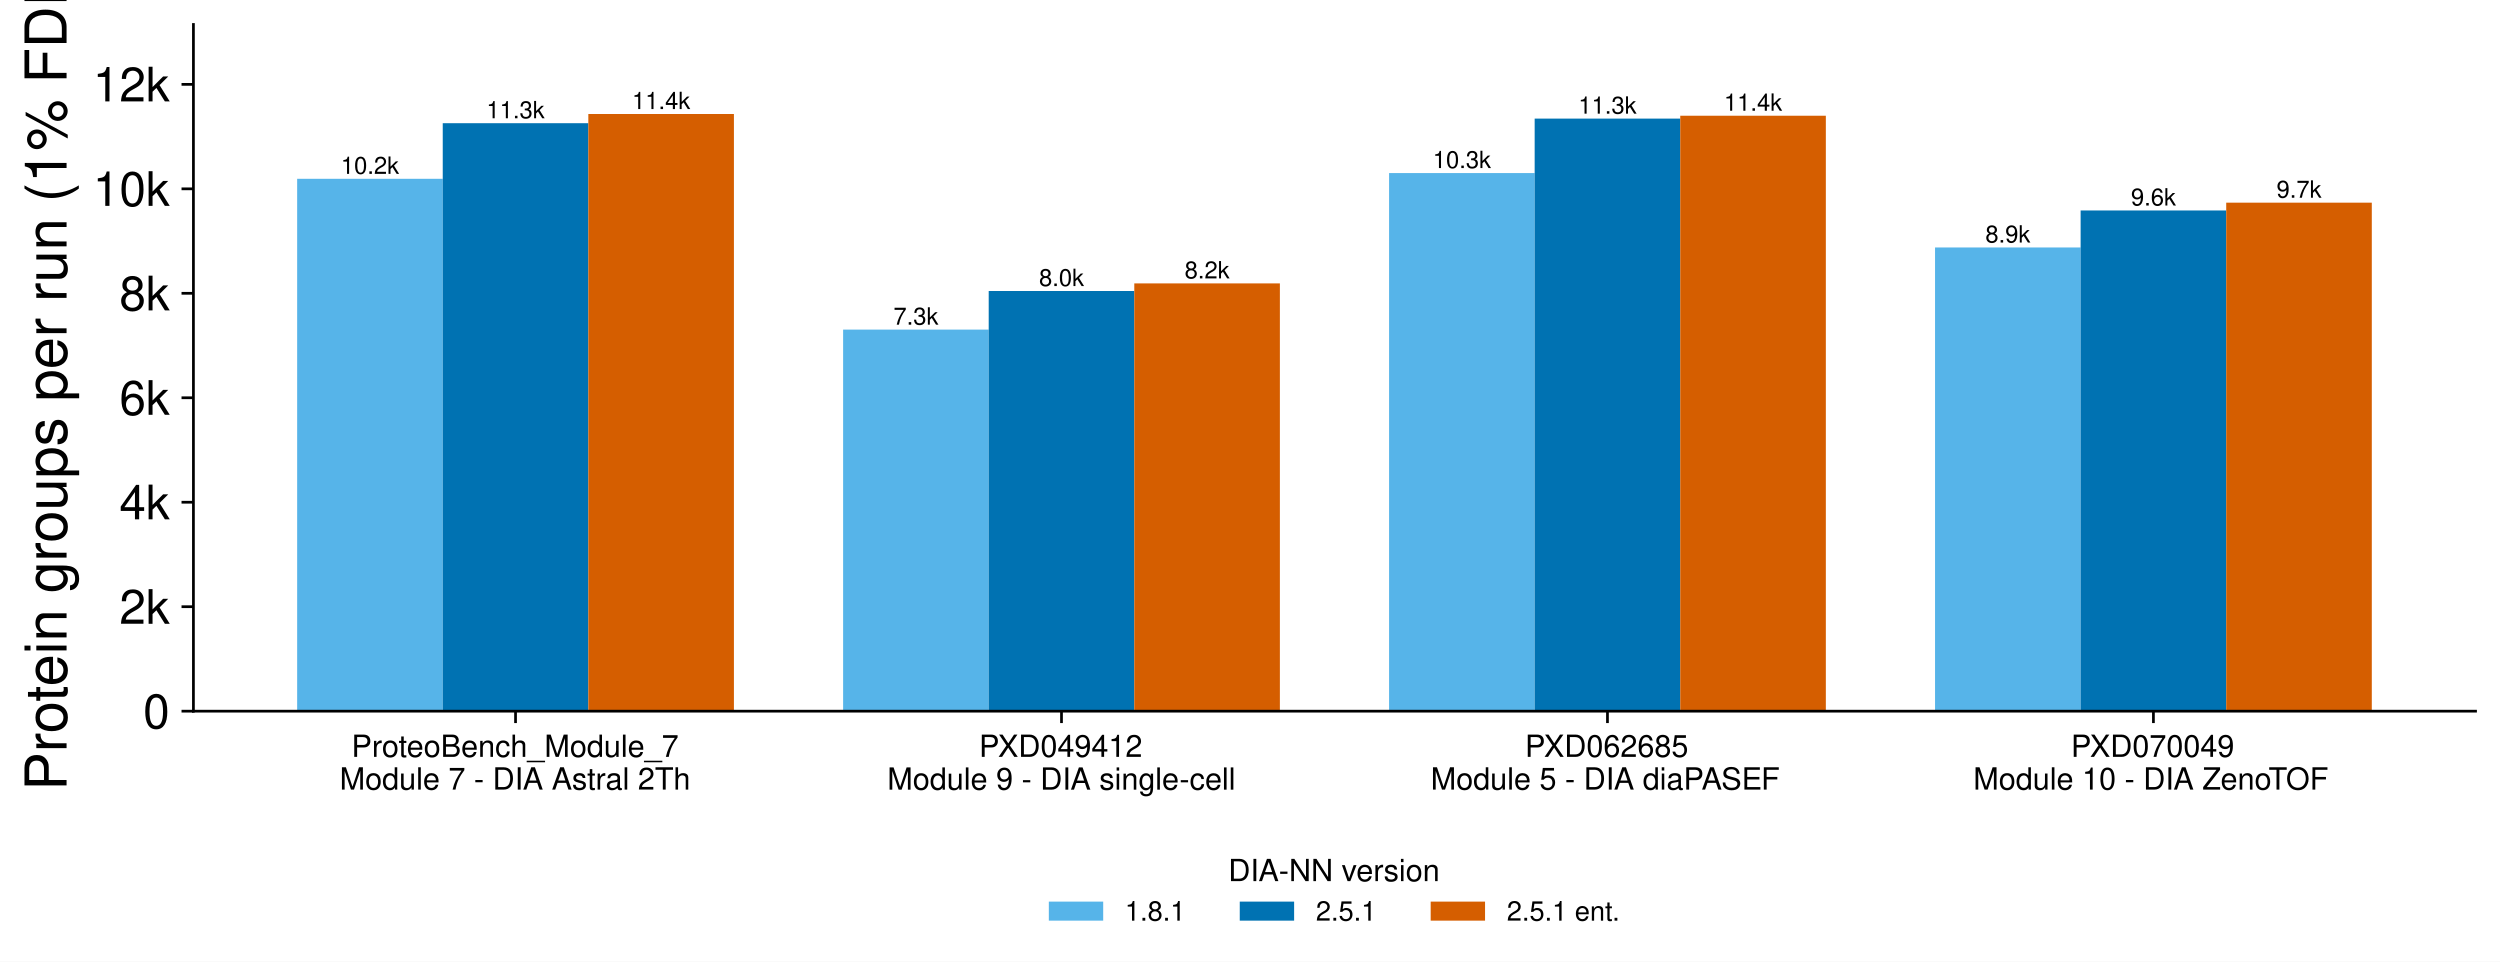
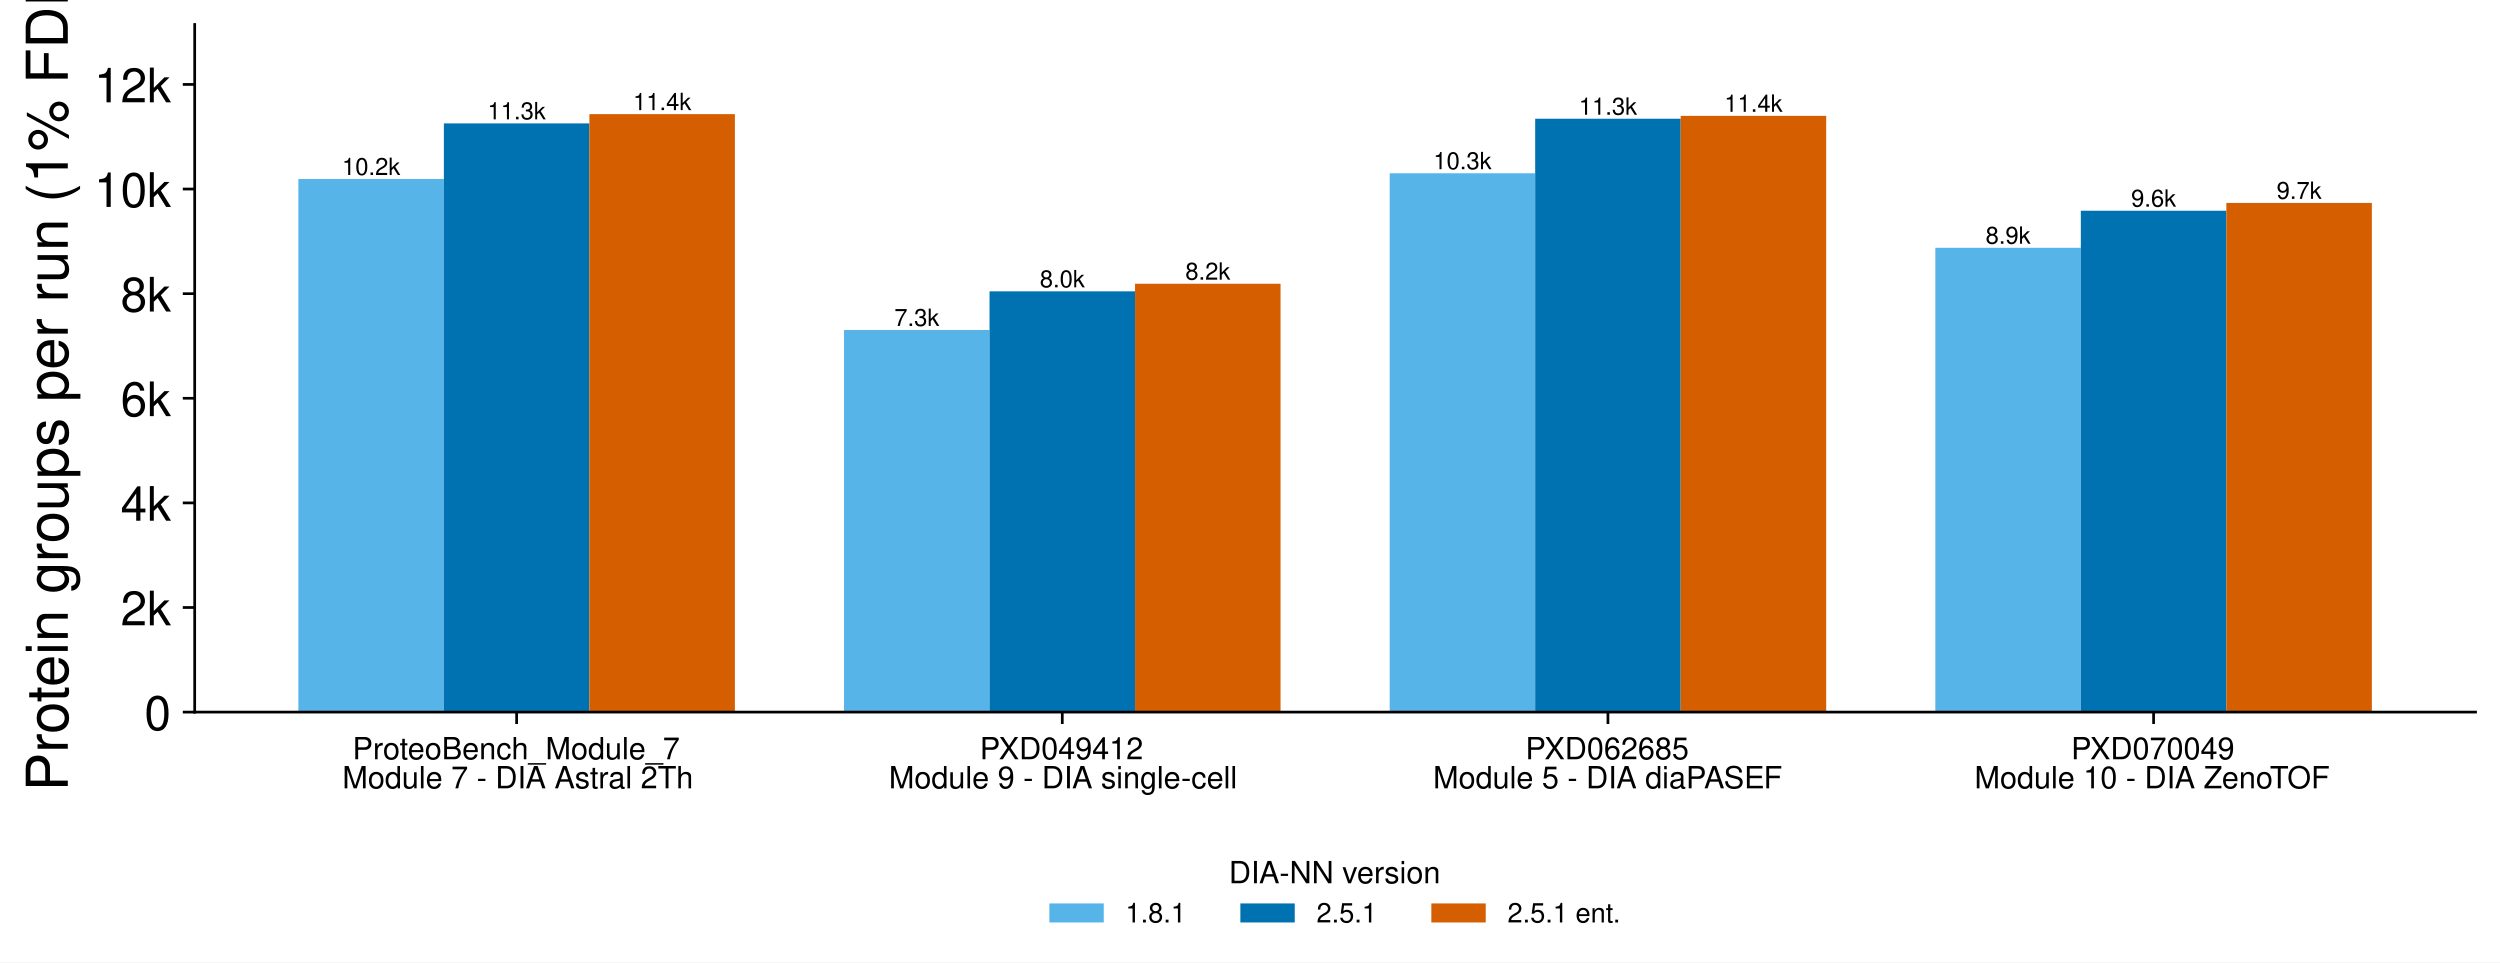
- <svg xmlns="http://www.w3.org/2000/svg" xmlns:xlink="http://www.w3.org/1999/xlink" width="735.776pt" height="283.021pt" viewBox="0 0 735.776 283.021" version="1.1">
+ <svg xmlns="http://www.w3.org/2000/svg" xmlns:xlink="http://www.w3.org/1999/xlink" width="735.532pt" height="283.159pt" viewBox="0 0 735.532 283.159" version="1.1">
  <defs>
    <style type="text/css">*{stroke-linejoin: round; stroke-linecap: butt}</style>
  </defs>
  <g id="figure_1">
    <g id="patch_1">
-       <path d="M 0 283.021  L 735.776 283.021  L 735.776 0  L 0 0  z " style="fill: #ffffff" />
+       <path d="M 0 283.159  L 735.532 283.159  L 735.532 0  L 0 0  z " style="fill: #ffffff" />
    </g>
    <g id="axes_1">
      <g id="patch_2">
-         <path d="M 56.926 209.304  L 728.576 209.304  L 728.576 7.2  L 56.926 7.2  z " style="fill: #ffffff" />
+         <path d="M 57.282 209.505  L 728.332 209.505  L 728.332 7.2  L 57.282 7.2  z " style="fill: #ffffff" />
      </g>
      <g id="patch_3">
-         <path d="M 87.455 209.304  L 130.304 209.304  L 130.304 52.624  L 87.455 52.624  z " clip-path="url(#p8451f8797b)" style="fill: #56b4e9" />
+         <path d="M 87.784 209.505  L 130.594 209.505  L 130.594 52.669  L 87.784 52.669  z " clip-path="url(#p0fb512bd03)" style="fill: #56b4e9" />
      </g>
      <g id="patch_4">
-         <path d="M 248.137 209.304  L 290.986 209.304  L 290.986 97.005  L 248.137 97.005  z " clip-path="url(#p8451f8797b)" style="fill: #56b4e9" />
+         <path d="M 248.322 209.505  L 291.133 209.505  L 291.133 97.095  L 248.322 97.095  z " clip-path="url(#p0fb512bd03)" style="fill: #56b4e9" />
      </g>
      <g id="patch_5">
-         <path d="M 408.819 209.304  L 451.668 209.304  L 451.668 50.933  L 408.819 50.933  z " clip-path="url(#p8451f8797b)" style="fill: #56b4e9" />
+         <path d="M 408.861 209.505  L 451.671 209.505  L 451.671 50.976  L 408.861 50.976  z " clip-path="url(#p0fb512bd03)" style="fill: #56b4e9" />
      </g>
      <g id="patch_6">
-         <path d="M 569.501 209.304  L 612.349 209.304  L 612.349 72.839  L 569.501 72.839  z " clip-path="url(#p8451f8797b)" style="fill: #56b4e9" />
+         <path d="M 569.399 209.505  L 612.209 209.505  L 612.209 72.904  L 569.399 72.904  z " clip-path="url(#p0fb512bd03)" style="fill: #56b4e9" />
      </g>
      <g id="patch_7">
-         <path d="M 130.304 209.304  L 173.152 209.304  L 173.152 36.267  L 130.304 36.267  z " clip-path="url(#p8451f8797b)" style="fill: #0072b2" />
+         <path d="M 130.594 209.505  L 173.405 209.505  L 173.405 36.296  L 130.594 36.296  z " clip-path="url(#p0fb512bd03)" style="fill: #0072b2" />
      </g>
      <g id="patch_8">
-         <path d="M 290.986 209.304  L 333.834 209.304  L 333.834 85.645  L 290.986 85.645  z " clip-path="url(#p8451f8797b)" style="fill: #0072b2" />
+         <path d="M 291.133 209.505  L 333.943 209.505  L 333.943 85.723  L 291.133 85.723  z " clip-path="url(#p0fb512bd03)" style="fill: #0072b2" />
      </g>
      <g id="patch_9">
-         <path d="M 451.668 209.304  L 494.516 209.304  L 494.516 34.914  L 451.668 34.914  z " clip-path="url(#p8451f8797b)" style="fill: #0072b2" />
+         <path d="M 451.671 209.505  L 494.481 209.505  L 494.481 34.942  L 451.671 34.942  z " clip-path="url(#p0fb512bd03)" style="fill: #0072b2" />
      </g>
      <g id="patch_10">
-         <path d="M 612.349 209.304  L 655.198 209.304  L 655.198 61.94  L 612.349 61.94  z " clip-path="url(#p8451f8797b)" style="fill: #0072b2" />
+         <path d="M 612.209 209.505  L 655.019 209.505  L 655.019 61.994  L 612.209 61.994  z " clip-path="url(#p0fb512bd03)" style="fill: #0072b2" />
      </g>
      <g id="patch_11">
-         <path d="M 173.152 209.304  L 216.001 209.304  L 216.001 33.561  L 173.152 33.561  z " clip-path="url(#p8451f8797b)" style="fill: #d55e00" />
+         <path d="M 173.405 209.505  L 216.215 209.505  L 216.215 33.588  L 173.405 33.588  z " clip-path="url(#p0fb512bd03)" style="fill: #d55e00" />
      </g>
      <g id="patch_12">
-         <path d="M 333.834 209.304  L 376.683 209.304  L 376.683 83.4  L 333.834 83.4  z " clip-path="url(#p8451f8797b)" style="fill: #d55e00" />
+         <path d="M 333.943 209.505  L 376.753 209.505  L 376.753 83.476  L 333.943 83.476  z " clip-path="url(#p0fb512bd03)" style="fill: #d55e00" />
      </g>
      <g id="patch_13">
-         <path d="M 494.516 209.304  L 537.365 209.304  L 537.365 34.053  L 494.516 34.053  z " clip-path="url(#p8451f8797b)" style="fill: #d55e00" />
+         <path d="M 494.481 209.505  L 537.291 209.505  L 537.291 34.08  L 494.481 34.08  z " clip-path="url(#p0fb512bd03)" style="fill: #d55e00" />
      </g>
      <g id="patch_14">
-         <path d="M 655.198 209.304  L 698.046 209.304  L 698.046 59.649  L 655.198 59.649  z " clip-path="url(#p8451f8797b)" style="fill: #d55e00" />
+         <path d="M 655.019 209.505  L 697.83 209.505  L 697.83 59.701  L 655.019 59.701  z " clip-path="url(#p0fb512bd03)" style="fill: #d55e00" />
      </g>
      <g id="matplotlib.axis_1">
        <g id="xtick_1">
          <g id="line2d_1">
            <defs>
-               <path id="me537984f8e" d="M 0 0  L 0 3.5  " style="stroke: #000000; stroke-width: 0.8" />
+               <path id="m12e3b05dff" d="M 0 0  L 0 3.5  " style="stroke: #000000; stroke-width: 0.8" />
            </defs>
            <g>
-               <use xlink:href="#me537984f8e" x="151.728" y="209.304" style="stroke: #000000; stroke-width: 0.8" />
+               <use xlink:href="#m12e3b05dff" x="151.999" y="209.505" style="stroke: #000000; stroke-width: 0.8" />
            </g>
          </g>
          <g id="text_1">
-             <text style="font-size: 9px; font-family: 'Helvetica', 'Arial', 'DejaVu Sans', sans-serif" transform="translate(103.4467 222.7601)">ProteoBench_Module_7</text>
-             <text style="font-size: 9px; font-family: 'Helvetica', 'Arial', 'DejaVu Sans', sans-serif" transform="translate(99.96134 232.3833)">Module 7 - DIA Astral 2Th</text>
+             <text style="font-size: 9px; font-family: 'Helvetica', 'Arial', 'DejaVu Sans', sans-serif" transform="translate(103.718 223.3894)">ProteoBench_Module_7</text>
+             <text style="font-size: 9px; font-family: 'Helvetica', 'Arial', 'DejaVu Sans', sans-serif" transform="translate(100.7248 231.9367)">Module 7 - DIA Astral 2Th</text>
          </g>
        </g>
        <g id="xtick_2">
          <g id="line2d_2">
            <g>
-               <use xlink:href="#me537984f8e" x="312.41" y="209.304" style="stroke: #000000; stroke-width: 0.8" />
+               <use xlink:href="#m12e3b05dff" x="312.538" y="209.505" style="stroke: #000000; stroke-width: 0.8" />
            </g>
          </g>
          <g id="text_2">
-             <text style="font-size: 9px; font-family: 'Helvetica', 'Arial', 'DejaVu Sans', sans-serif" transform="translate(288.1424 222.7601)">PXD049412</text>
-             <text style="font-size: 9px; font-family: 'Helvetica', 'Arial', 'DejaVu Sans', sans-serif" transform="translate(261.1417 232.4087)">Module 9 - DIA single-cell</text>
+             <text style="font-size: 9px; font-family: 'Helvetica', 'Arial', 'DejaVu Sans', sans-serif" transform="translate(288.2701 223.3894)">PXD049412</text>
+             <text style="font-size: 9px; font-family: 'Helvetica', 'Arial', 'DejaVu Sans', sans-serif" transform="translate(261.5155 231.9367)">Module 9 - DIA single-cell</text>
          </g>
        </g>
        <g id="xtick_3">
          <g id="line2d_3">
            <g>
-               <use xlink:href="#me537984f8e" x="473.092" y="209.304" style="stroke: #000000; stroke-width: 0.8" />
+               <use xlink:href="#m12e3b05dff" x="473.076" y="209.505" style="stroke: #000000; stroke-width: 0.8" />
            </g>
          </g>
          <g id="text_3">
-             <text style="font-size: 9px; font-family: 'Helvetica', 'Arial', 'DejaVu Sans', sans-serif" transform="translate(448.8242 222.7601)">PXD062685</text>
-             <text style="font-size: 9px; font-family: 'Helvetica', 'Arial', 'DejaVu Sans', sans-serif" transform="translate(421.0711 232.3833)">Module 5 - DIA diaPASEF</text>
+             <text style="font-size: 9px; font-family: 'Helvetica', 'Arial', 'DejaVu Sans', sans-serif" transform="translate(448.8084 223.3894)">PXD062685</text>
+             <text style="font-size: 9px; font-family: 'Helvetica', 'Arial', 'DejaVu Sans', sans-serif" transform="translate(421.6333 231.9367)">Module 5 - DIA diaPASEF</text>
          </g>
        </g>
        <g id="xtick_4">
          <g id="line2d_4">
            <g>
-               <use xlink:href="#me537984f8e" x="633.774" y="209.304" style="stroke: #000000; stroke-width: 0.8" />
+               <use xlink:href="#m12e3b05dff" x="633.614" y="209.505" style="stroke: #000000; stroke-width: 0.8" />
            </g>
          </g>
          <g id="text_4">
-             <text style="font-size: 9px; font-family: 'Helvetica', 'Arial', 'DejaVu Sans', sans-serif" transform="translate(609.506 222.7601)">PXD070049</text>
-             <text style="font-size: 9px; font-family: 'Helvetica', 'Arial', 'DejaVu Sans', sans-serif" transform="translate(580.7573 232.3833)">Module 10 - DIA ZenoTOF</text>
+             <text style="font-size: 9px; font-family: 'Helvetica', 'Arial', 'DejaVu Sans', sans-serif" transform="translate(609.3466 223.3894)">PXD070049</text>
+             <text style="font-size: 9px; font-family: 'Helvetica', 'Arial', 'DejaVu Sans', sans-serif" transform="translate(580.9228 231.9367)">Module 10 - DIA ZenoTOF</text>
          </g>
        </g>
      </g>
      <g id="matplotlib.axis_2">
        <g id="ytick_1">
          <g id="line2d_5">
            <defs>
-               <path id="m6140e2b6eb" d="M 0 0  L -3.5 0  " style="stroke: #000000; stroke-width: 0.8" />
+               <path id="m8f1c20f20b" d="M 0 0  L -3.5 0  " style="stroke: #000000; stroke-width: 0.8" />
            </defs>
            <g>
-               <use xlink:href="#m6140e2b6eb" x="56.926" y="209.304" style="stroke: #000000; stroke-width: 0.8" />
+               <use xlink:href="#m8f1c20f20b" x="57.282" y="209.505" style="stroke: #000000; stroke-width: 0.8" />
            </g>
          </g>
          <g id="text_5">
-             <text style="font-size: 14px; font-family: 'Helvetica', 'Arial', 'DejaVu Sans', sans-serif; text-anchor: end" x="49.926" y="214.325" transform="rotate(-0 49.92594 214.3254)">0</text>
+             <text style="font-size: 14px; font-family: 'Helvetica', 'Arial', 'DejaVu Sans', sans-serif; text-anchor: end" x="50.282" y="214.755" transform="rotate(-0 50.28187 214.7553)">0</text>
          </g>
        </g>
        <g id="ytick_2">
          <g id="line2d_6">
            <g>
-               <use xlink:href="#m6140e2b6eb" x="56.926" y="178.558" style="stroke: #000000; stroke-width: 0.8" />
+               <use xlink:href="#m8f1c20f20b" x="57.282" y="178.729" style="stroke: #000000; stroke-width: 0.8" />
            </g>
          </g>
          <g id="text_6">
-             <text style="font-size: 14px; font-family: 'Helvetica', 'Arial', 'DejaVu Sans', sans-serif; text-anchor: end" x="49.926" y="183.58" transform="rotate(-0 49.92594 183.5797)">2k</text>
+             <text style="font-size: 14px; font-family: 'Helvetica', 'Arial', 'DejaVu Sans', sans-serif; text-anchor: end" x="50.282" y="183.979" transform="rotate(-0 50.28187 183.979)">2k</text>
          </g>
        </g>
        <g id="ytick_3">
          <g id="line2d_7">
            <g>
-               <use xlink:href="#m6140e2b6eb" x="56.926" y="147.813" style="stroke: #000000; stroke-width: 0.8" />
+               <use xlink:href="#m8f1c20f20b" x="57.282" y="147.953" style="stroke: #000000; stroke-width: 0.8" />
            </g>
          </g>
          <g id="text_7">
-             <text style="font-size: 14px; font-family: 'Helvetica', 'Arial', 'DejaVu Sans', sans-serif; text-anchor: end" x="49.926" y="152.834" transform="rotate(-0 49.92594 152.8339)">4k</text>
+             <text style="font-size: 14px; font-family: 'Helvetica', 'Arial', 'DejaVu Sans', sans-serif; text-anchor: end" x="50.282" y="153.203" transform="rotate(-0 50.28187 153.2026)">4k</text>
          </g>
        </g>
        <g id="ytick_4">
          <g id="line2d_8">
            <g>
-               <use xlink:href="#m6140e2b6eb" x="56.926" y="117.067" style="stroke: #000000; stroke-width: 0.8" />
+               <use xlink:href="#m8f1c20f20b" x="57.282" y="117.176" style="stroke: #000000; stroke-width: 0.8" />
            </g>
          </g>
          <g id="text_8">
-             <text style="font-size: 14px; font-family: 'Helvetica', 'Arial', 'DejaVu Sans', sans-serif; text-anchor: end" x="49.926" y="122.088" transform="rotate(-0 49.92594 122.0882)">6k</text>
+             <text style="font-size: 14px; font-family: 'Helvetica', 'Arial', 'DejaVu Sans', sans-serif; text-anchor: end" x="50.282" y="122.426" transform="rotate(-0 50.28187 122.4262)">6k</text>
          </g>
        </g>
        <g id="ytick_5">
          <g id="line2d_9">
            <g>
-               <use xlink:href="#m6140e2b6eb" x="56.926" y="86.321" style="stroke: #000000; stroke-width: 0.8" />
+               <use xlink:href="#m8f1c20f20b" x="57.282" y="86.4" style="stroke: #000000; stroke-width: 0.8" />
            </g>
          </g>
          <g id="text_9">
-             <text style="font-size: 14px; font-family: 'Helvetica', 'Arial', 'DejaVu Sans', sans-serif; text-anchor: end" x="49.926" y="91.342" transform="rotate(-0 49.92594 91.34247)">8k</text>
+             <text style="font-size: 14px; font-family: 'Helvetica', 'Arial', 'DejaVu Sans', sans-serif; text-anchor: end" x="50.282" y="91.65" transform="rotate(-0 50.28187 91.64989)">8k</text>
          </g>
        </g>
        <g id="ytick_6">
          <g id="line2d_10">
            <g>
-               <use xlink:href="#m6140e2b6eb" x="56.926" y="55.575" style="stroke: #000000; stroke-width: 0.8" />
+               <use xlink:href="#m8f1c20f20b" x="57.282" y="55.624" style="stroke: #000000; stroke-width: 0.8" />
            </g>
          </g>
          <g id="text_10">
-             <text style="font-size: 14px; font-family: 'Helvetica', 'Arial', 'DejaVu Sans', sans-serif; text-anchor: end" x="49.926" y="60.597" transform="rotate(-0 49.92594 60.59674)">10k</text>
+             <text style="font-size: 14px; font-family: 'Helvetica', 'Arial', 'DejaVu Sans', sans-serif; text-anchor: end" x="50.282" y="60.874" transform="rotate(-0 50.28187 60.87353)">10k</text>
          </g>
        </g>
        <g id="ytick_7">
          <g id="line2d_11">
            <g>
-               <use xlink:href="#m6140e2b6eb" x="56.926" y="24.83" style="stroke: #000000; stroke-width: 0.8" />
+               <use xlink:href="#m8f1c20f20b" x="57.282" y="24.847" style="stroke: #000000; stroke-width: 0.8" />
            </g>
          </g>
          <g id="text_11">
-             <text style="font-size: 14px; font-family: 'Helvetica', 'Arial', 'DejaVu Sans', sans-serif; text-anchor: end" x="49.926" y="29.851" transform="rotate(-0 49.92594 29.85101)">12k</text>
+             <text style="font-size: 14px; font-family: 'Helvetica', 'Arial', 'DejaVu Sans', sans-serif; text-anchor: end" x="50.282" y="30.097" transform="rotate(-0 50.28187 30.09717)">12k</text>
          </g>
        </g>
        <g id="text_12">
-           <text style="font-size: 17px; font-family: 'Helvetica', 'Arial', 'DejaVu Sans', sans-serif; text-anchor: middle" x="19.594" y="108.252" transform="rotate(-90 19.59406 108.252)">Protein groups per run (1% FDR)</text>
+           <text style="font-size: 17px; font-family: 'Helvetica', 'Arial', 'DejaVu Sans', sans-serif; text-anchor: middle" x="19.95" y="108.353" transform="rotate(-90 19.95 108.3527)">Protein groups per run (1% FDR)</text>
        </g>
      </g>
      <g id="patch_15">
-         <path d="M 56.926 209.304  L 56.926 7.2  " style="fill: none; stroke: #000000; stroke-width: 0.8; stroke-linejoin: miter; stroke-linecap: square" />
+         <path d="M 57.282 209.505  L 57.282 7.2  " style="fill: none; stroke: #000000; stroke-width: 0.8; stroke-linejoin: miter; stroke-linecap: square" />
      </g>
      <g id="patch_16">
-         <path d="M 56.926 209.304  L 728.576 209.304  " style="fill: none; stroke: #000000; stroke-width: 0.8; stroke-linejoin: miter; stroke-linecap: square" />
+         <path d="M 57.282 209.505  L 728.332 209.505  " style="fill: none; stroke: #000000; stroke-width: 0.8; stroke-linejoin: miter; stroke-linecap: square" />
      </g>
      <g id="text_13">
-         <text style="font-size: 7px; font-family: 'Helvetica', 'Arial', 'DejaVu Sans', sans-serif; text-anchor: middle" x="108.88" y="51.165" transform="rotate(-0 108.8797 51.16468)">10.2k</text>
+         <text style="font-size: 7px; font-family: 'Helvetica', 'Arial', 'DejaVu Sans', sans-serif; text-anchor: middle" x="109.189" y="51.48" transform="rotate(-0 109.1893 51.47954)">10.2k</text>
      </g>
      <g id="text_14">
-         <text style="font-size: 7px; font-family: 'Helvetica', 'Arial', 'DejaVu Sans', sans-serif; text-anchor: middle" x="269.562" y="95.546" transform="rotate(-0 269.5615 95.54615)">7.3k</text>
+         <text style="font-size: 7px; font-family: 'Helvetica', 'Arial', 'DejaVu Sans', sans-serif; text-anchor: middle" x="269.728" y="95.905" transform="rotate(-0 269.7275 95.90522)">7.3k</text>
      </g>
      <g id="text_15">
-         <text style="font-size: 7px; font-family: 'Helvetica', 'Arial', 'DejaVu Sans', sans-serif; text-anchor: middle" x="430.243" y="49.474" transform="rotate(-0 430.2434 49.47367)">10.3k</text>
+         <text style="font-size: 7px; font-family: 'Helvetica', 'Arial', 'DejaVu Sans', sans-serif; text-anchor: middle" x="430.266" y="49.787" transform="rotate(-0 430.2658 49.78684)">10.3k</text>
      </g>
      <g id="text_16">
-         <text style="font-size: 7px; font-family: 'Helvetica', 'Arial', 'DejaVu Sans', sans-serif; text-anchor: middle" x="590.925" y="71.38" transform="rotate(-0 590.9252 71.38)">8.9k</text>
+         <text style="font-size: 7px; font-family: 'Helvetica', 'Arial', 'DejaVu Sans', sans-serif; text-anchor: middle" x="590.804" y="71.715" transform="rotate(-0 590.8041 71.715)">8.9k</text>
      </g>
      <g id="text_17">
-         <text style="font-size: 7px; font-family: 'Helvetica', 'Arial', 'DejaVu Sans', sans-serif; text-anchor: middle" x="151.728" y="34.808" transform="rotate(-0 151.7282 34.80795)">11.3k</text>
+         <text style="font-size: 7px; font-family: 'Helvetica', 'Arial', 'DejaVu Sans', sans-serif; text-anchor: middle" x="151.999" y="35.107" transform="rotate(-0 151.9995 35.10652)">11.3k</text>
      </g>
      <g id="text_18">
-         <text style="font-size: 7px; font-family: 'Helvetica', 'Arial', 'DejaVu Sans', sans-serif; text-anchor: middle" x="312.41" y="84.186" transform="rotate(-0 312.41 84.1856)">8.0k</text>
+         <text style="font-size: 7px; font-family: 'Helvetica', 'Arial', 'DejaVu Sans', sans-serif; text-anchor: middle" x="312.538" y="84.533" transform="rotate(-0 312.5377 84.53335)">8.0k</text>
      </g>
      <g id="text_19">
-         <text style="font-size: 7px; font-family: 'Helvetica', 'Arial', 'DejaVu Sans', sans-serif; text-anchor: middle" x="473.092" y="33.455" transform="rotate(-0 473.0918 33.45514)">11.3k</text>
+         <text style="font-size: 7px; font-family: 'Helvetica', 'Arial', 'DejaVu Sans', sans-serif; text-anchor: middle" x="473.076" y="33.752" transform="rotate(-0 473.076 33.75236)">11.3k</text>
      </g>
      <g id="text_20">
-         <text style="font-size: 7px; font-family: 'Helvetica', 'Arial', 'DejaVu Sans', sans-serif; text-anchor: middle" x="633.774" y="60.481" transform="rotate(-0 633.7737 60.48064)">9.6k</text>
+         <text style="font-size: 7px; font-family: 'Helvetica', 'Arial', 'DejaVu Sans', sans-serif; text-anchor: middle" x="633.614" y="60.805" transform="rotate(-0 633.6143 60.80478)">9.6k</text>
      </g>
      <g id="text_21">
-         <text style="font-size: 7px; font-family: 'Helvetica', 'Arial', 'DejaVu Sans', sans-serif; text-anchor: middle" x="194.577" y="32.102" transform="rotate(-0 194.5767 32.10233)">11.4k</text>
+         <text style="font-size: 7px; font-family: 'Helvetica', 'Arial', 'DejaVu Sans', sans-serif; text-anchor: middle" x="194.81" y="32.398" transform="rotate(-0 194.8097 32.3982)">11.4k</text>
      </g>
      <g id="text_22">
-         <text style="font-size: 7px; font-family: 'Helvetica', 'Arial', 'DejaVu Sans', sans-serif; text-anchor: middle" x="355.259" y="81.941" transform="rotate(-0 355.2585 81.94116)">8.2k</text>
+         <text style="font-size: 7px; font-family: 'Helvetica', 'Arial', 'DejaVu Sans', sans-serif; text-anchor: middle" x="355.348" y="82.287" transform="rotate(-0 355.3479 82.28668)">8.2k</text>
      </g>
      <g id="text_23">
-         <text style="font-size: 7px; font-family: 'Helvetica', 'Arial', 'DejaVu Sans', sans-serif; text-anchor: middle" x="515.94" y="32.594" transform="rotate(-0 515.9403 32.59426)">11.4k</text>
+         <text style="font-size: 7px; font-family: 'Helvetica', 'Arial', 'DejaVu Sans', sans-serif; text-anchor: middle" x="515.886" y="32.891" transform="rotate(-0 515.8862 32.89062)">11.4k</text>
      </g>
      <g id="text_24">
-         <text style="font-size: 7px; font-family: 'Helvetica', 'Arial', 'DejaVu Sans', sans-serif; text-anchor: middle" x="676.622" y="58.19" transform="rotate(-0 676.6222 58.19008)">9.7k</text>
+         <text style="font-size: 7px; font-family: 'Helvetica', 'Arial', 'DejaVu Sans', sans-serif; text-anchor: middle" x="676.424" y="58.512" transform="rotate(-0 676.4245 58.51194)">9.7k</text>
      </g>
      <g id="legend_1">
        <g id="text_25">
-           <text style="font-size: 9px; font-family: 'Helvetica', 'Arial', 'DejaVu Sans', sans-serif; text-anchor: start" x="361.496" y="259.339" transform="rotate(-0 361.4956 259.3388)">DIA-NN version</text>
+           <text style="font-size: 9px; font-family: 'Helvetica', 'Arial', 'DejaVu Sans', sans-serif; text-anchor: start" x="361.552" y="259.87" transform="rotate(-0 361.5516 259.8703)">DIA-NN version</text>
        </g>
        <g id="patch_17">
-           <path d="M 308.682 270.954  L 324.682 270.954  L 324.682 265.354  L 308.682 265.354  z " style="fill: #56b4e9" />
+           <path d="M 308.738 271.4  L 324.738 271.4  L 324.738 265.8  L 308.738 265.8  z " style="fill: #56b4e9" />
        </g>
        <g id="text_26">
-           <text style="font-size: 8px; font-family: 'Helvetica', 'Arial', 'DejaVu Sans', sans-serif; text-anchor: start" x="331.082" y="270.954" transform="rotate(-0 331.0816 270.9535)">1.8.1</text>
+           <text style="font-size: 8px; font-family: 'Helvetica', 'Arial', 'DejaVu Sans', sans-serif; text-anchor: start" x="331.137" y="271.4" transform="rotate(-0 331.1375 271.3996)">1.8.1</text>
        </g>
        <g id="patch_18">
-           <path d="M 364.873 270.954  L 380.873 270.954  L 380.873 265.354  L 364.873 265.354  z " style="fill: #0072b2" />
+           <path d="M 364.929 271.4  L 380.929 271.4  L 380.929 265.8  L 364.929 265.8  z " style="fill: #0072b2" />
        </g>
        <g id="text_27">
-           <text style="font-size: 8px; font-family: 'Helvetica', 'Arial', 'DejaVu Sans', sans-serif; text-anchor: start" x="387.273" y="270.954" transform="rotate(-0 387.2728 270.9535)">2.5.1</text>
+           <text style="font-size: 8px; font-family: 'Helvetica', 'Arial', 'DejaVu Sans', sans-serif; text-anchor: start" x="387.329" y="271.4" transform="rotate(-0 387.3288 271.3996)">2.5.1</text>
        </g>
        <g id="patch_19">
-           <path d="M 421.064 270.954  L 437.064 270.954  L 437.064 265.354  L 421.064 265.354  z " style="fill: #d55e00" />
+           <path d="M 421.12 271.4  L 437.12 271.4  L 437.12 265.8  L 421.12 265.8  z " style="fill: #d55e00" />
        </g>
        <g id="text_28">
-           <text style="font-size: 8px; font-family: 'Helvetica', 'Arial', 'DejaVu Sans', sans-serif; text-anchor: start" x="443.464" y="270.954" transform="rotate(-0 443.4641 270.9535)">2.5.1 ent.</text>
+           <text style="font-size: 8px; font-family: 'Helvetica', 'Arial', 'DejaVu Sans', sans-serif; text-anchor: start" x="443.52" y="271.4" transform="rotate(-0 443.52 271.3996)">2.5.1 ent.</text>
        </g>
      </g>
    </g>
  </g>
  <defs>
-     <clipPath id="p8451f8797b">
-       <rect x="56.926" y="7.2" width="671.65" height="202.104" />
+     <clipPath id="p0fb512bd03">
+       <rect x="57.282" y="7.2" width="671.05" height="202.305" />
    </clipPath>
  </defs>
</svg>
